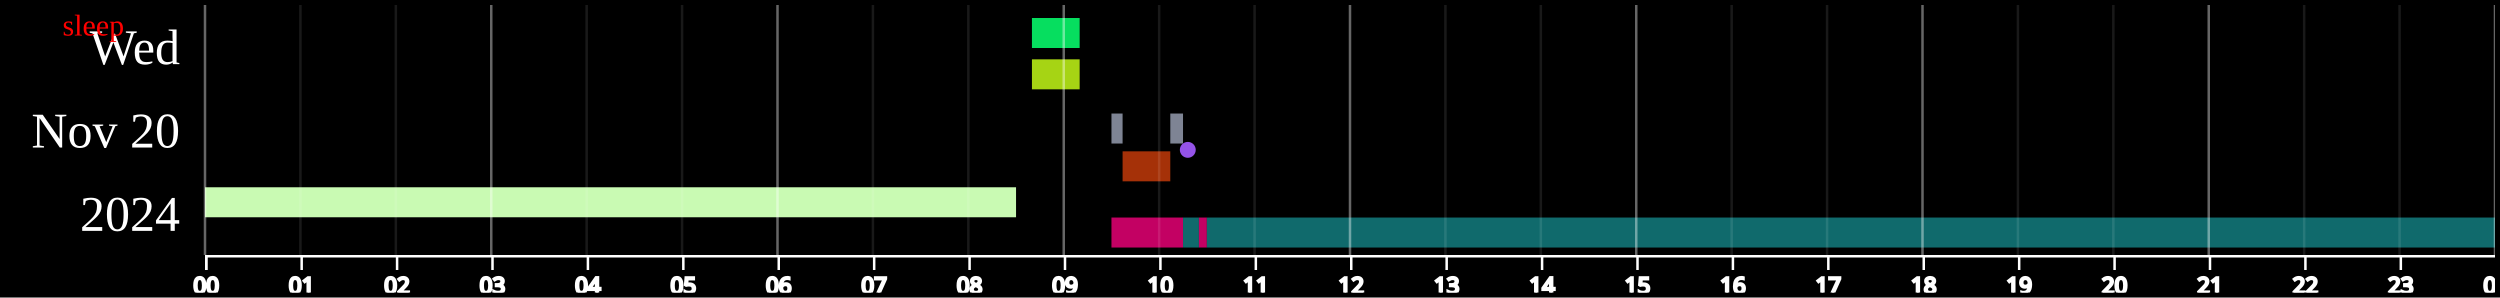
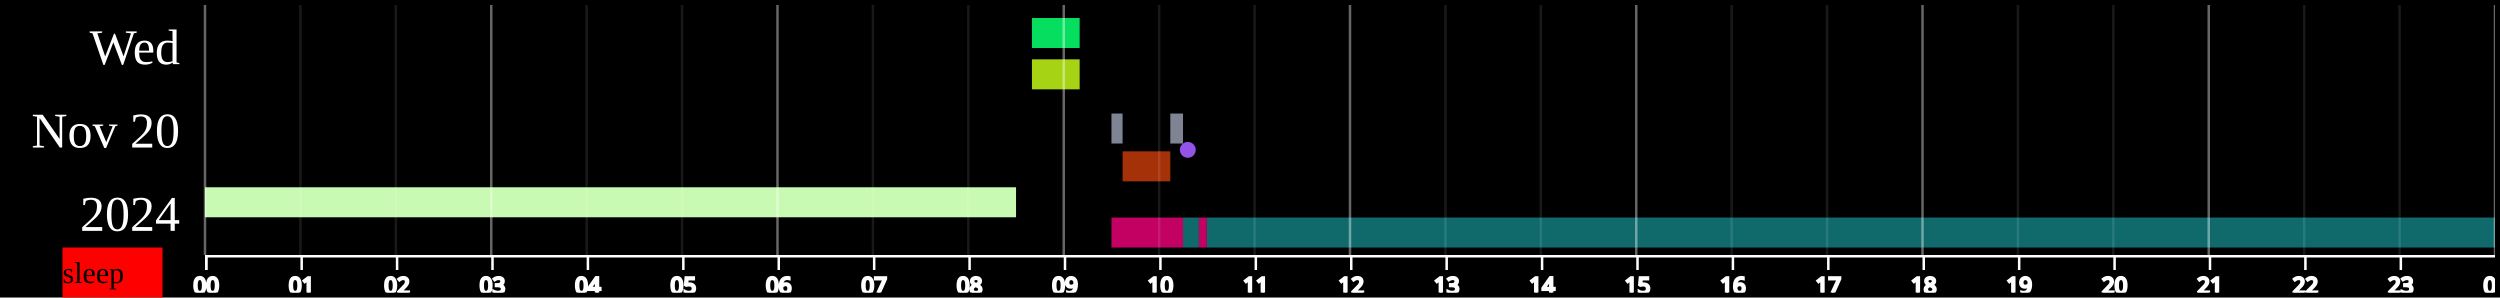
<svg xmlns="http://www.w3.org/2000/svg" height="119" width="1000">
  <defs>
    <symbol id="warning-icon">
      <svg fill="#ff0000" viewBox="0 0 24 24" id="warning-alt" data-name="Flat Line" class="icon flat-line">
        <path id="secondary" d="M10.25,4.19,2.63,18a2,2,0,0,0,1.75,3H19.62a2,2,0,0,0,1.75-3L13.75,4.19A2,2,0,0,0,10.25,4.19Z" style="fill: #ffff00; stroke-width: 2;" />
        <line id="primary-upstroke" x1="12.05" y1="17" x2="11.95" y2="17" style="fill: none; stroke: #ff0000; stroke-linecap: round; stroke-linejoin: round; stroke-width: 2.5;" />
        <path id="primary" d="M12,9v4M10.25,4.19,2.63,18a2,2,0,0,0,1.75,3H19.62a2,2,0,0,0,1.75-3L13.75,4.19A2,2,0,0,0,10.25,4.19Z" style="fill: none; stroke: #ff0000; stroke-linecap: round; stroke-linejoin: round; stroke-width: 2;" />
      </svg>
    </symbol>
  </defs>
  <rect fill="black" height="100%" width="100%" />
  <svg height="115" width="996" y="2" x="2" class="plot">
    <g transform="translate(80, 0)">
      <g transform="translate(0, 0)">
        <text font-size="20" text-anchor="end" fill="white" dy="0.35em" y="16.667" x="-0.5em">
                    Wed
                </text>
        <text font-size="20" text-anchor="end" fill="white" dy="0.35em" y="50" x="-0.5em">
                    Nov 20
                </text>
        <text font-size="20" text-anchor="end" fill="white" dy="0.35em" y="83.333" x="-0.5em">
                    2024
                </text>
      </g>
    </g>
    <svg x="80" height="100" width="916" class="dataArea">
      <svg y="0" class="day 2024-11-20">
        <svg class="timechunk">
          <svg height="12" width="916" y="5.21" x="0" preserveAspectRatio="none" viewBox="0 0 916 12" class="text">
            <rect fill="#06de5f" height="100%" width="19.083" y="0" x="330.778" class="text fiction_book block" />
          </svg>
          <svg height="12" width="916" y="21.723" x="0" preserveAspectRatio="none" viewBox="0 0 916 12" class="project">
            <rect fill="#a6d414" height="100%" width="19.083" y="0" x="330.778" class="project german block" />
          </svg>
          <svg height="12" width="916" y="43.421" x="0" preserveAspectRatio="none" viewBox="0 0 916 12" class="stretch">
            <rect fill="#7e8494" height="100%" width="4.453" y="0" x="362.583" class="stretch true block" />
            <rect fill="#7e8494" height="100%" width="5.089" y="0" x="386.119" class="stretch true block" />
          </svg>
          <svg height="12" width="916" y="51.941" x="0" preserveAspectRatio="none" viewBox="0 0 916 12" class="pushup">
            <circle fill="#9453e7" r="3.181" cy="6" cx="393.117" class="pushup true point" />
          </svg>
          <svg height="12" width="916" y="58.528" x="0" preserveAspectRatio="none" viewBox="0 0 916 12" class="run">
            <rect fill="#a53108" height="100%" width="19.083" y="0" x="367.036" class="run true block" />
          </svg>
          <svg height="12" width="916" y="72.898" x="0" preserveAspectRatio="none" viewBox="0 0 916 12" class="sleep">
            <rect fill="#c9fab3" height="100%" width="324.417" y="0" x="0" class="sleep true block" />
            <use field="sleep" class="sleep error" height="9.542" width="9.542" y="1.229" x="319.646" href="#warning-icon" />
          </svg>
          <svg height="12" width="916" y="84.291" x="0" preserveAspectRatio="none" viewBox="0 0 916 12" class="caffeine">
            <circle fill="#e724f8" r="3.181" cy="6" cx="419.833" class="caffeine true point" />
          </svg>
          <svg height="12" width="916" y="85.017" x="0" preserveAspectRatio="none" viewBox="0 0 916 12" class="environment">
            <rect fill="#c30163" height="100%" width="28.625" y="0" x="362.583" class="environment outside block" />
            <rect fill="#106a6c" height="100%" width="6.361" y="0" x="391.208" class="environment home block" />
            <rect fill="#c30163" height="100%" width="3.181" y="0" x="397.569" class="environment outside block" />
            <rect fill="#106a6c" height="100%" width="515.25" y="0" x="400.75" class="environment home block" />
          </svg>
        </svg>
      </svg>
    </svg>
    <g text-anchor="middle" font-family="sans-serif" font-size="10" fill="none" transform="translate(80, 100)">
      <path d="M0.5,6V0.5H916.5V6" stroke="white" class="domain" />
      <g transform="translate(0.5,0)" opacity="1" class="tick">
        <line y2="6" stroke="white" />
        <text style="font-size:9px" stroke="white" dy="0.71em" y="9" fill="white">
                    00
                </text>
      </g>
      <g transform="translate(38.66667,0)" opacity="1" class="tick">
        <line y2="6" stroke="white" />
        <text style="font-size:9px" stroke="white" dy="0.71em" y="9" fill="white">
                    01
                </text>
      </g>
      <g transform="translate(76.83333,0)" opacity="1" class="tick">
        <line y2="6" stroke="white" />
        <text style="font-size:9px" stroke="white" dy="0.71em" y="9" fill="white">
                    02
                </text>
      </g>
      <g transform="translate(115,0)" opacity="1" class="tick">
        <line y2="6" stroke="white" />
        <text style="font-size:9px" stroke="white" dy="0.71em" y="9" fill="white">
                    03
                </text>
      </g>
      <g transform="translate(153.1667,0)" opacity="1" class="tick">
        <line y2="6" stroke="white" />
        <text style="font-size:9px" stroke="white" dy="0.71em" y="9" fill="white">
                    04
                </text>
      </g>
      <g transform="translate(191.3333,0)" opacity="1" class="tick">
        <line y2="6" stroke="white" />
        <text style="font-size:9px" stroke="white" dy="0.71em" y="9" fill="white">
                    05
                </text>
      </g>
      <g transform="translate(229.5,0)" opacity="1" class="tick">
        <line y2="6" stroke="white" />
        <text style="font-size:9px" stroke="white" dy="0.71em" y="9" fill="white">
                    06
                </text>
      </g>
      <g transform="translate(267.6667,0)" opacity="1" class="tick">
        <line y2="6" stroke="white" />
        <text style="font-size:9px" stroke="white" dy="0.71em" y="9" fill="white">
                    07
                </text>
      </g>
      <g transform="translate(305.8333,0)" opacity="1" class="tick">
        <line y2="6" stroke="white" />
        <text style="font-size:9px" stroke="white" dy="0.71em" y="9" fill="white">
                    08
                </text>
      </g>
      <g transform="translate(344,0)" opacity="1" class="tick">
        <line y2="6" stroke="white" />
        <text style="font-size:9px" stroke="white" dy="0.71em" y="9" fill="white">
                    09
                </text>
      </g>
      <g transform="translate(382.1667,0)" opacity="1" class="tick">
        <line y2="6" stroke="white" />
        <text style="font-size:9px" stroke="white" dy="0.71em" y="9" fill="white">
                    10
                </text>
      </g>
      <g transform="translate(420.3333,0)" opacity="1" class="tick">
        <line y2="6" stroke="white" />
        <text style="font-size:9px" stroke="white" dy="0.71em" y="9" fill="white">
                    11
                </text>
      </g>
      <g transform="translate(458.5,0)" opacity="1" class="tick">
        <line y2="6" stroke="white" />
        <text style="font-size:9px" stroke="white" dy="0.71em" y="9" fill="white">
                    12
                </text>
      </g>
      <g transform="translate(496.6667,0)" opacity="1" class="tick">
        <line y2="6" stroke="white" />
        <text style="font-size:9px" stroke="white" dy="0.71em" y="9" fill="white">
                    13
                </text>
      </g>
      <g transform="translate(534.8333,0)" opacity="1" class="tick">
        <line y2="6" stroke="white" />
        <text style="font-size:9px" stroke="white" dy="0.71em" y="9" fill="white">
                    14
                </text>
      </g>
      <g transform="translate(573,0)" opacity="1" class="tick">
        <line y2="6" stroke="white" />
        <text style="font-size:9px" stroke="white" dy="0.71em" y="9" fill="white">
                    15
                </text>
      </g>
      <g transform="translate(611.1667,0)" opacity="1" class="tick">
        <line y2="6" stroke="white" />
        <text style="font-size:9px" stroke="white" dy="0.71em" y="9" fill="white">
                    16
                </text>
      </g>
      <g transform="translate(649.3333,0)" opacity="1" class="tick">
        <line y2="6" stroke="white" />
        <text style="font-size:9px" stroke="white" dy="0.71em" y="9" fill="white">
                    17
                </text>
      </g>
      <g transform="translate(687.5,0)" opacity="1" class="tick">
        <line y2="6" stroke="white" />
        <text style="font-size:9px" stroke="white" dy="0.71em" y="9" fill="white">
                    18
                </text>
      </g>
      <g transform="translate(725.6667,0)" opacity="1" class="tick">
        <line y2="6" stroke="white" />
        <text style="font-size:9px" stroke="white" dy="0.71em" y="9" fill="white">
                    19
                </text>
      </g>
      <g transform="translate(763.8333,0)" opacity="1" class="tick">
        <line y2="6" stroke="white" />
        <text style="font-size:9px" stroke="white" dy="0.71em" y="9" fill="white">
                    20
                </text>
      </g>
      <g transform="translate(802,0)" opacity="1" class="tick">
        <line y2="6" stroke="white" />
        <text style="font-size:9px" stroke="white" dy="0.71em" y="9" fill="white">
                    21
                </text>
      </g>
      <g transform="translate(840.1667,0)" opacity="1" class="tick">
        <line y2="6" stroke="white" />
        <text style="font-size:9px" stroke="white" dy="0.71em" y="9" fill="white">
                    22
                </text>
      </g>
      <g transform="translate(878.3333,0)" opacity="1" class="tick">
        <line y2="6" stroke="white" />
        <text style="font-size:9px" stroke="white" dy="0.71em" y="9" fill="white">
                    23
                </text>
      </g>
      <g transform="translate(916.5,0)" opacity="1" class="tick">
        <line y2="6" stroke="white" />
        <text style="font-size:9px" stroke="white" dy="0.71em" y="9" fill="white">
                    00
                </text>
      </g>
    </g>
    <g transform="translate(80, 0)">
      <line stroke-opacity="0.4" stroke="white" y2="100" y1="0" x2="0" x1="0" class="gridline" />
      <line stroke-opacity="0.1" stroke="white" y2="100" y1="0" x2="38.167" x1="38.167" class="gridline" />
      <line stroke-opacity="0.1" stroke="white" y2="100" y1="0" x2="76.333" x1="76.333" class="gridline" />
      <line stroke-opacity="0.4" stroke="white" y2="100" y1="0" x2="114.5" x1="114.5" class="gridline" />
      <line stroke-opacity="0.1" stroke="white" y2="100" y1="0" x2="152.667" x1="152.667" class="gridline" />
      <line stroke-opacity="0.1" stroke="white" y2="100" y1="0" x2="190.833" x1="190.833" class="gridline" />
      <line stroke-opacity="0.4" stroke="white" y2="100" y1="0" x2="229" x1="229" class="gridline" />
      <line stroke-opacity="0.1" stroke="white" y2="100" y1="0" x2="267.167" x1="267.167" class="gridline" />
      <line stroke-opacity="0.1" stroke="white" y2="100" y1="0" x2="305.333" x1="305.333" class="gridline" />
      <line stroke-opacity="0.4" stroke="white" y2="100" y1="0" x2="343.5" x1="343.5" class="gridline" />
      <line stroke-opacity="0.1" stroke="white" y2="100" y1="0" x2="381.667" x1="381.667" class="gridline" />
      <line stroke-opacity="0.1" stroke="white" y2="100" y1="0" x2="419.833" x1="419.833" class="gridline" />
      <line stroke-opacity="0.4" stroke="white" y2="100" y1="0" x2="458" x1="458" class="gridline" />
      <line stroke-opacity="0.1" stroke="white" y2="100" y1="0" x2="496.167" x1="496.167" class="gridline" />
      <line stroke-opacity="0.1" stroke="white" y2="100" y1="0" x2="534.333" x1="534.333" class="gridline" />
      <line stroke-opacity="0.4" stroke="white" y2="100" y1="0" x2="572.5" x1="572.5" class="gridline" />
      <line stroke-opacity="0.1" stroke="white" y2="100" y1="0" x2="610.667" x1="610.667" class="gridline" />
      <line stroke-opacity="0.1" stroke="white" y2="100" y1="0" x2="648.833" x1="648.833" class="gridline" />
      <line stroke-opacity="0.4" stroke="white" y2="100" y1="0" x2="687" x1="687" class="gridline" />
      <line stroke-opacity="0.1" stroke="white" y2="100" y1="0" x2="725.167" x1="725.167" class="gridline" />
      <line stroke-opacity="0.1" stroke="white" y2="100" y1="0" x2="763.333" x1="763.333" class="gridline" />
      <line stroke-opacity="0.4" stroke="white" y2="100" y1="0" x2="801.5" x1="801.5" class="gridline" />
      <line stroke-opacity="0.1" stroke="white" y2="100" y1="0" x2="839.667" x1="839.667" class="gridline" />
      <line stroke-opacity="0.1" stroke="white" y2="100" y1="0" x2="877.833" x1="877.833" class="gridline" />
      <line stroke-opacity="0.4" stroke="white" y2="100" y1="0" x2="916" x1="916" class="gridline" />
    </g>
  </svg>
-   <use height="20" width="20" y="0" x="0" href="#warning-icon" />
-   <text text-anchor="start" fill="red" dy="0.35em" y="10" x="25">
+   <use height="20" width="20" y="99" x="0" href="#warning-icon" />
+   <rect fill="red" height="20" width="40" y="99" x="25" />
+   <text text-anchor="start" fill="black" dy="0.35em" y="109" x="25">
        sleep
    </text>
</svg>
